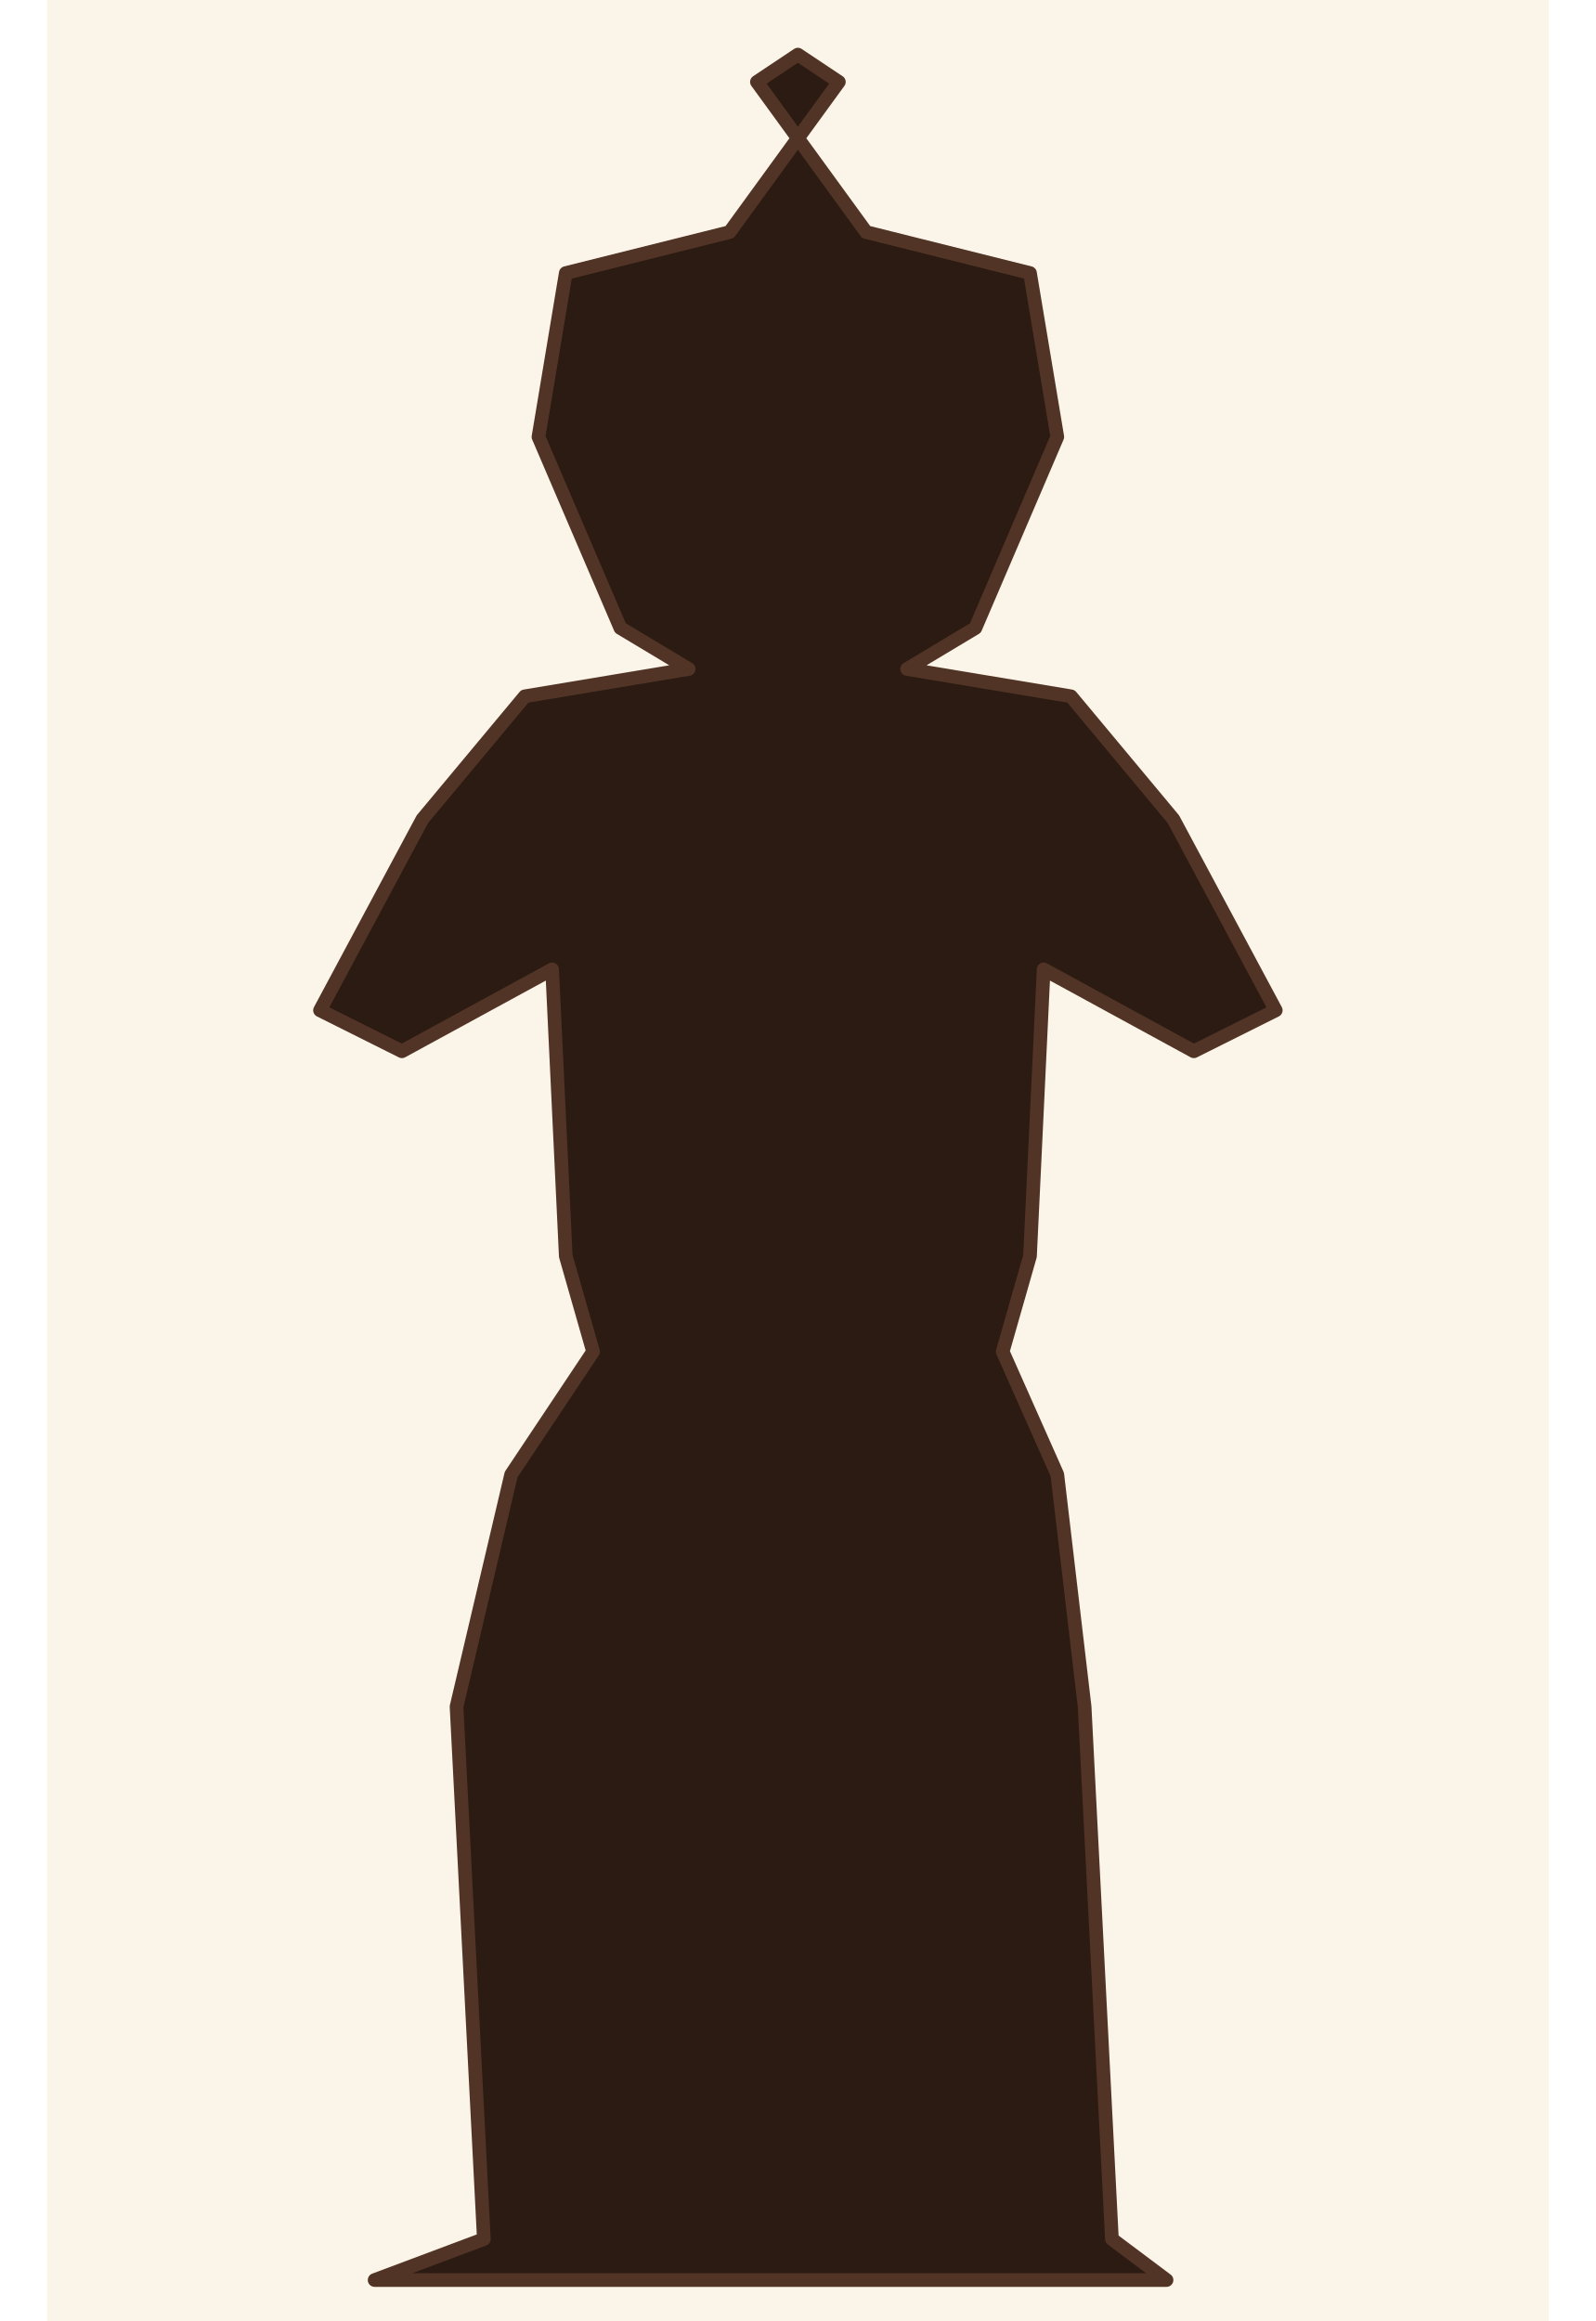
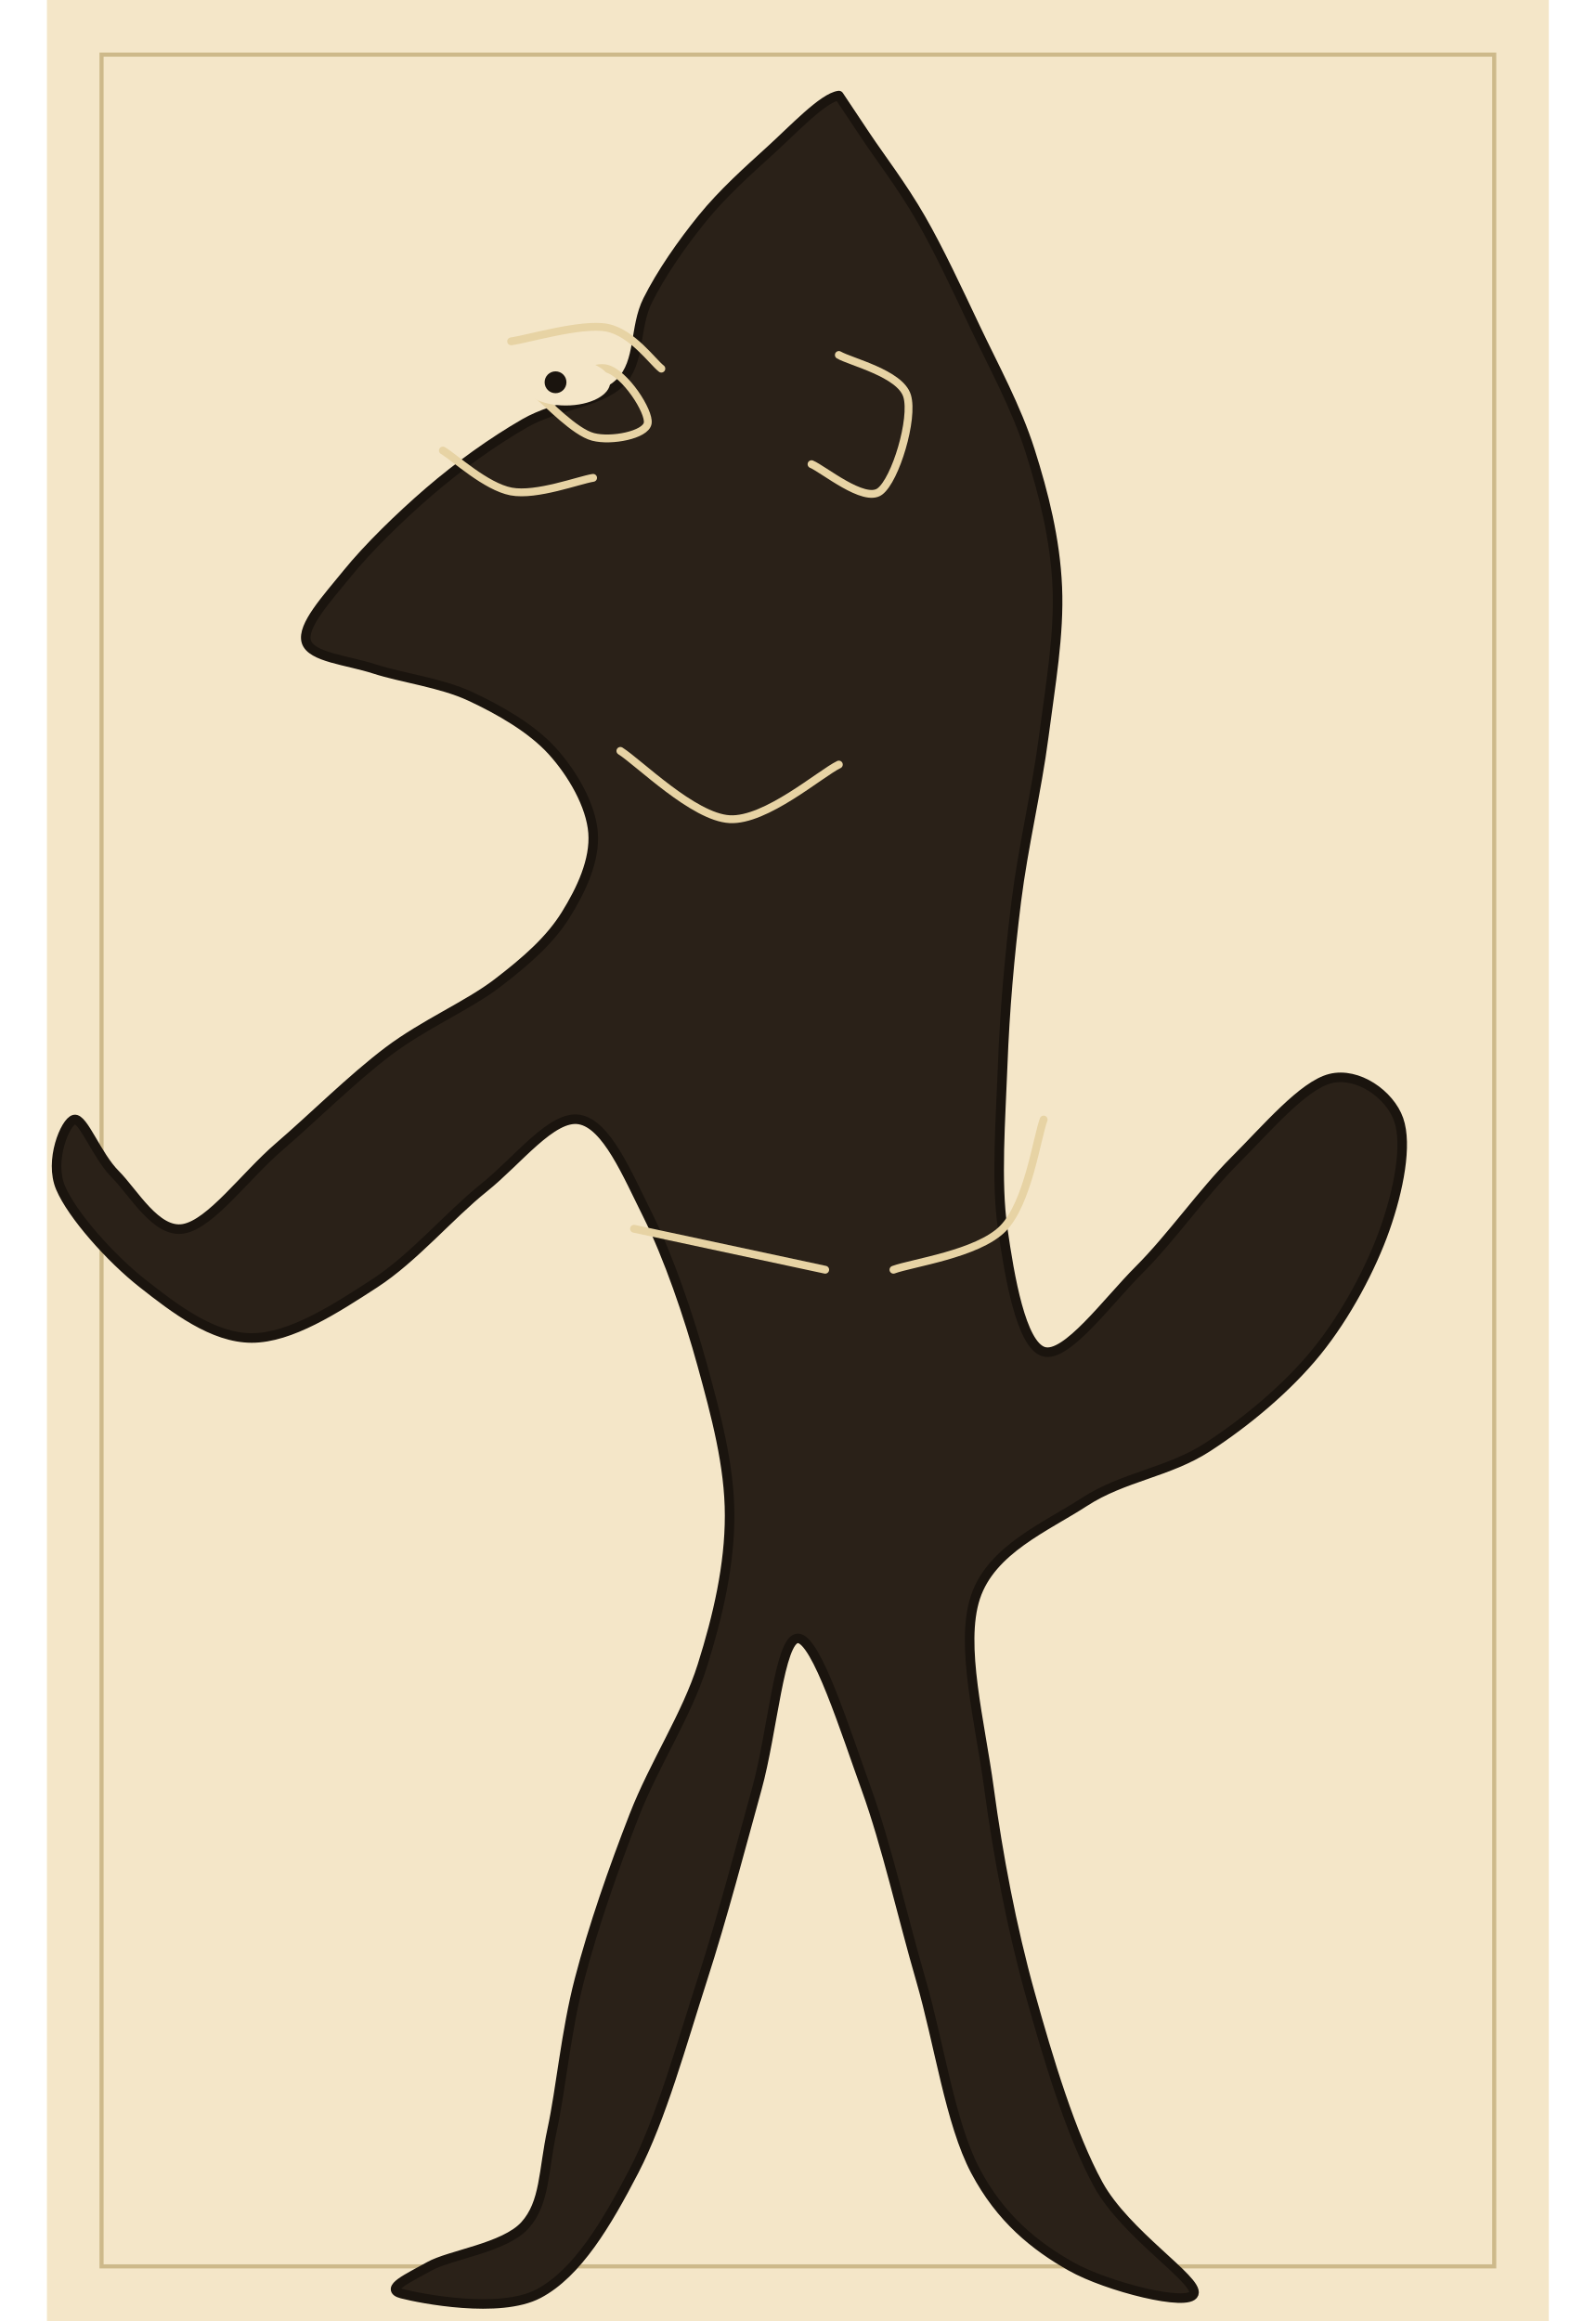
- <svg xmlns="http://www.w3.org/2000/svg" viewBox="0 0 220 340" width="440" height="640" role="img" aria-label="siluet wayang">
-   <rect width="220" height="340" fill="#FBF4E8" />
-   <path d="M104,12 L110,8 L116,12 L100,34 L76,40 L72,64 L84,92 L94,98 L70,102 L55,120 L40,148 L52,154 L74,142 L76,184 L80,198 L68,216 L60,250 L64,328 L48,334 L142,334 L164,334 L156,328 L152,250 L148,216 L140,198 L144,184 L146,142 L168,154 L180,148 L165,120 L150,102 L126,98 L136,92 L148,64 L144,40 L120,34 Z" fill="#2B1B12" stroke="#513425" stroke-width="2" stroke-linejoin="round" />
+ <svg xmlns="http://www.w3.org/2000/svg" viewBox="0 0 220 340" width="440" height="640" role="img" aria-label="lembar acuan wayang">
+   <rect width="220" height="340" fill="#F4E6C8" />
+   <rect x="8" y="8" width="204" height="324" fill="none" stroke="#CDB98A" stroke-width="0.6" />
+   <path d="M116.0,14.0 C113.7,14.3 109.3,19.0 106.0,22.0 C102.7,25.0 99.0,28.3 96.0,32.0 C93.0,35.7 90.0,40.0 88.0,44.0 C86.0,48.0 87.0,53.0 84.0,56.0 C81.0,59.0 74.7,59.3 70.0,62.0 C65.3,64.7 60.3,68.3 56.0,72.0 C51.7,75.7 47.0,80.3 44.0,84.0 C41.0,87.7 37.3,91.7 38.0,94.0 C38.7,96.3 44.0,96.7 48.0,98.0 C52.0,99.3 57.7,100.0 62.0,102.0 C66.3,104.0 71.0,106.7 74.0,110.0 C77.0,113.3 79.7,118.0 80.0,122.0 C80.3,126.0 78.3,130.3 76.0,134.0 C73.7,137.7 70.3,140.7 66.0,144.0 C61.7,147.3 55.3,150.0 50.0,154.0 C44.7,158.0 39.0,163.7 34.0,168.0 C29.0,172.3 24.0,179.3 20.0,180.0 C16.0,180.7 12.7,174.7 10.0,172.0 C7.3,169.3 5.3,163.7 4.0,164.0 C2.7,164.3 0.3,170.0 2.0,174.0 C3.7,178.0 9.3,184.3 14.0,188.0 C18.7,191.7 24.3,196.0 30.0,196.0 C35.7,196.0 42.3,191.7 48.0,188.0 C53.7,184.3 59.0,178.0 64.0,174.0 C69.0,170.0 74.0,163.3 78.0,164.0 C82.0,164.7 85.0,172.0 88.0,178.0 C91.0,184.0 94.0,192.7 96.0,200.0 C98.0,207.3 100.0,214.7 100.0,222.0 C100.0,229.3 98.3,236.7 96.0,244.0 C93.7,251.3 89.0,258.3 86.0,266.0 C83.0,273.7 80.0,282.3 78.0,290.0 C76.0,297.7 75.3,306.0 74.0,312.0 C72.7,318.0 73.0,322.7 70.0,326.0 C67.0,329.3 59.0,330.3 56.0,332.0 C53.0,333.7 49.3,335.3 52.0,336.0 C54.7,336.7 66.3,339.0 72.0,336.0 C77.7,333.0 82.0,325.7 86.0,318.0 C90.0,310.3 93.0,299.3 96.0,290.0 C99.0,280.7 101.7,270.3 104.0,262.0 C106.3,253.7 107.3,240.0 110.0,240.0 C112.7,240.0 117.0,253.7 120.0,262.0 C123.0,270.3 125.3,280.7 128.0,290.0 C130.7,299.3 132.3,311.0 136.0,318.0 C139.7,325.0 144.7,329.0 150.0,332.0 C155.3,335.0 167.3,338.0 168.0,336.0 C168.7,334.0 158.0,327.3 154.0,320.0 C150.0,312.7 146.7,301.7 144.0,292.0 C141.3,282.3 139.3,271.7 138.0,262.0 C136.7,252.3 133.7,241.0 136.0,234.0 C138.3,227.0 146.3,223.7 152.0,220.0 C157.7,216.3 164.3,215.7 170.0,212.0 C175.7,208.3 181.7,203.3 186.0,198.0 C190.3,192.7 194.0,185.7 196.0,180.0 C198.0,174.3 199.3,167.7 198.0,164.0 C196.7,160.3 192.0,157.0 188.0,158.0 C184.0,159.0 178.7,165.3 174.0,170.0 C169.3,174.7 164.7,181.3 160.0,186.0 C155.3,190.7 149.3,199.0 146.0,198.0 C142.7,197.0 141.0,187.0 140.0,180.0 C139.0,173.0 139.7,164.0 140.0,156.0 C140.3,148.0 141.0,140.0 142.0,132.0 C143.0,124.0 145.0,115.7 146.0,108.0 C147.0,100.3 148.3,93.0 148.0,86.0 C147.7,79.0 146.0,72.3 144.0,66.0 C142.0,59.7 138.7,53.7 136.0,48.0 C133.3,42.3 130.7,36.7 128.0,32.0 C125.3,27.3 122.0,23.0 120.0,20.0 Z" fill="#2A2118" stroke="#1A140E" stroke-width="1.4" stroke-linejoin="round" />
+   <path d="M68.0,50.0 C70.3,49.7 78.3,47.3 82.0,48.0 C85.7,48.7 88.7,53.0 90.0,54.0" fill="none" stroke="#E7D3A4" stroke-width="1.15" stroke-linecap="round" stroke-linejoin="round" />
+   <path d="M72.0,58.0 C73.7,57.3 79.3,53.3 82.0,54.0 C84.7,54.7 88.3,60.3 88.0,62.0 C87.7,63.7 82.7,64.7 80.0,64.0 C77.3,63.3 73.3,59.0 72.0,58.0 Z" fill="none" stroke="#E7D3A4" stroke-width="1.15" stroke-linecap="round" stroke-linejoin="round" />
+   <path d="M58.0,66.0 C59.7,67.0 64.3,71.3 68.0,72.0 C71.7,72.7 78.0,70.3 80.0,70.0" fill="none" stroke="#E7D3A4" stroke-width="1.15" stroke-linecap="round" stroke-linejoin="round" />
+   <path d="M116.0,52.0 C117.7,53.0 125.0,54.7 126.0,58.0 C127.0,61.3 124.3,70.3 122.0,72.0 C119.7,73.7 113.7,68.7 112.0,68.0" fill="none" stroke="#E7D3A4" stroke-width="1.15" stroke-linecap="round" stroke-linejoin="round" />
+   <path d="M84.0,110.0 C86.7,111.7 94.7,119.7 100.0,120.0 C105.3,120.3 113.3,113.3 116.0,112.0" fill="none" stroke="#E7D3A4" stroke-width="1.15" stroke-linecap="round" stroke-linejoin="round" />
+   <path d="M86.0,180.0 C90.7,181.0 109.3,185.0 114.0,186.0" fill="none" stroke="#E7D3A4" stroke-width="1.15" stroke-linecap="round" stroke-linejoin="round" />
+   <path d="M124.0,186.0 C126.7,185.0 136.3,183.7 140.0,180.0 C143.7,176.3 145.0,166.7 146.0,164.0" fill="none" stroke="#E7D3A4" stroke-width="1.15" stroke-linecap="round" stroke-linejoin="round" />
+   <ellipse cx="76.0" cy="56.0" rx="6.5" ry="3.4" fill="#F4E6C8" />
+   <circle cx="74.5" cy="56.0" r="1.6" fill="#1A140E" />
</svg>
